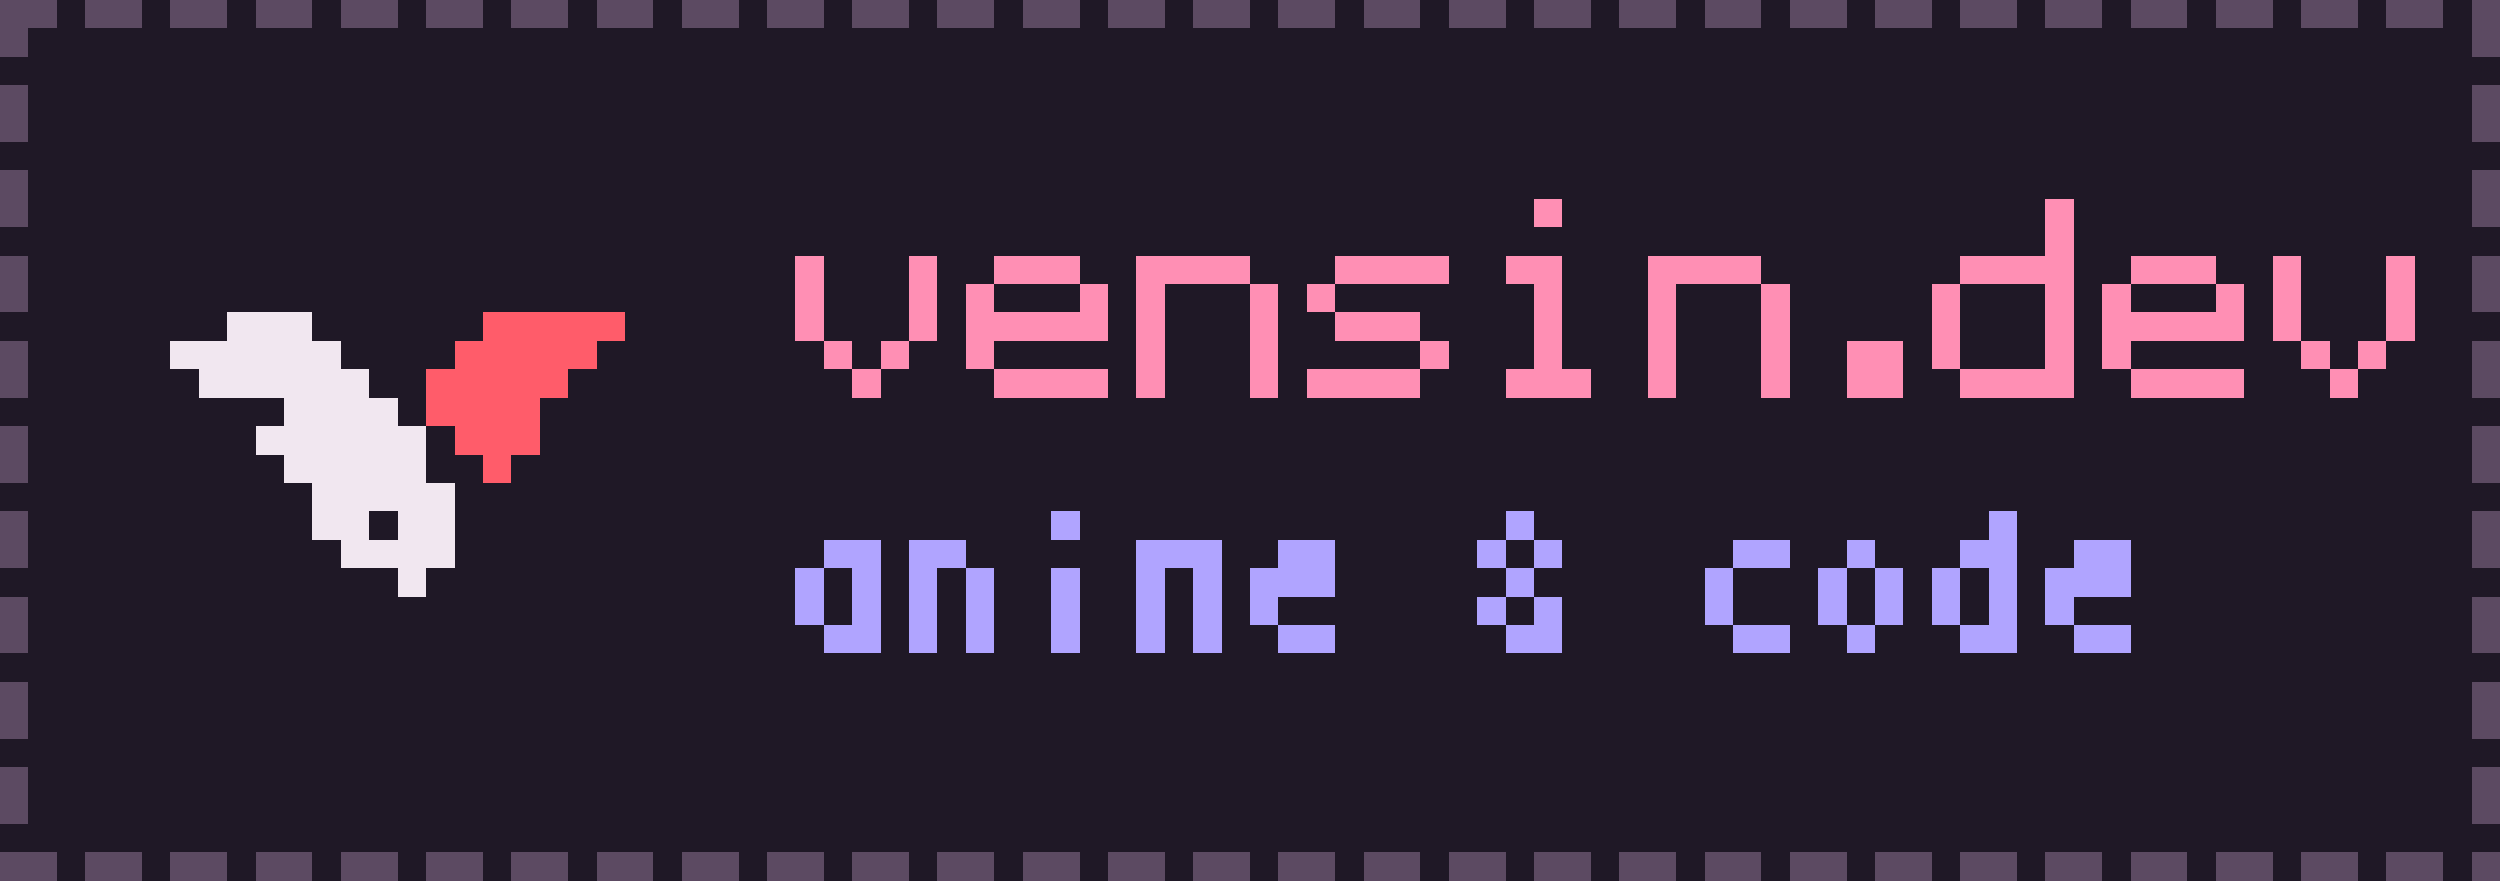
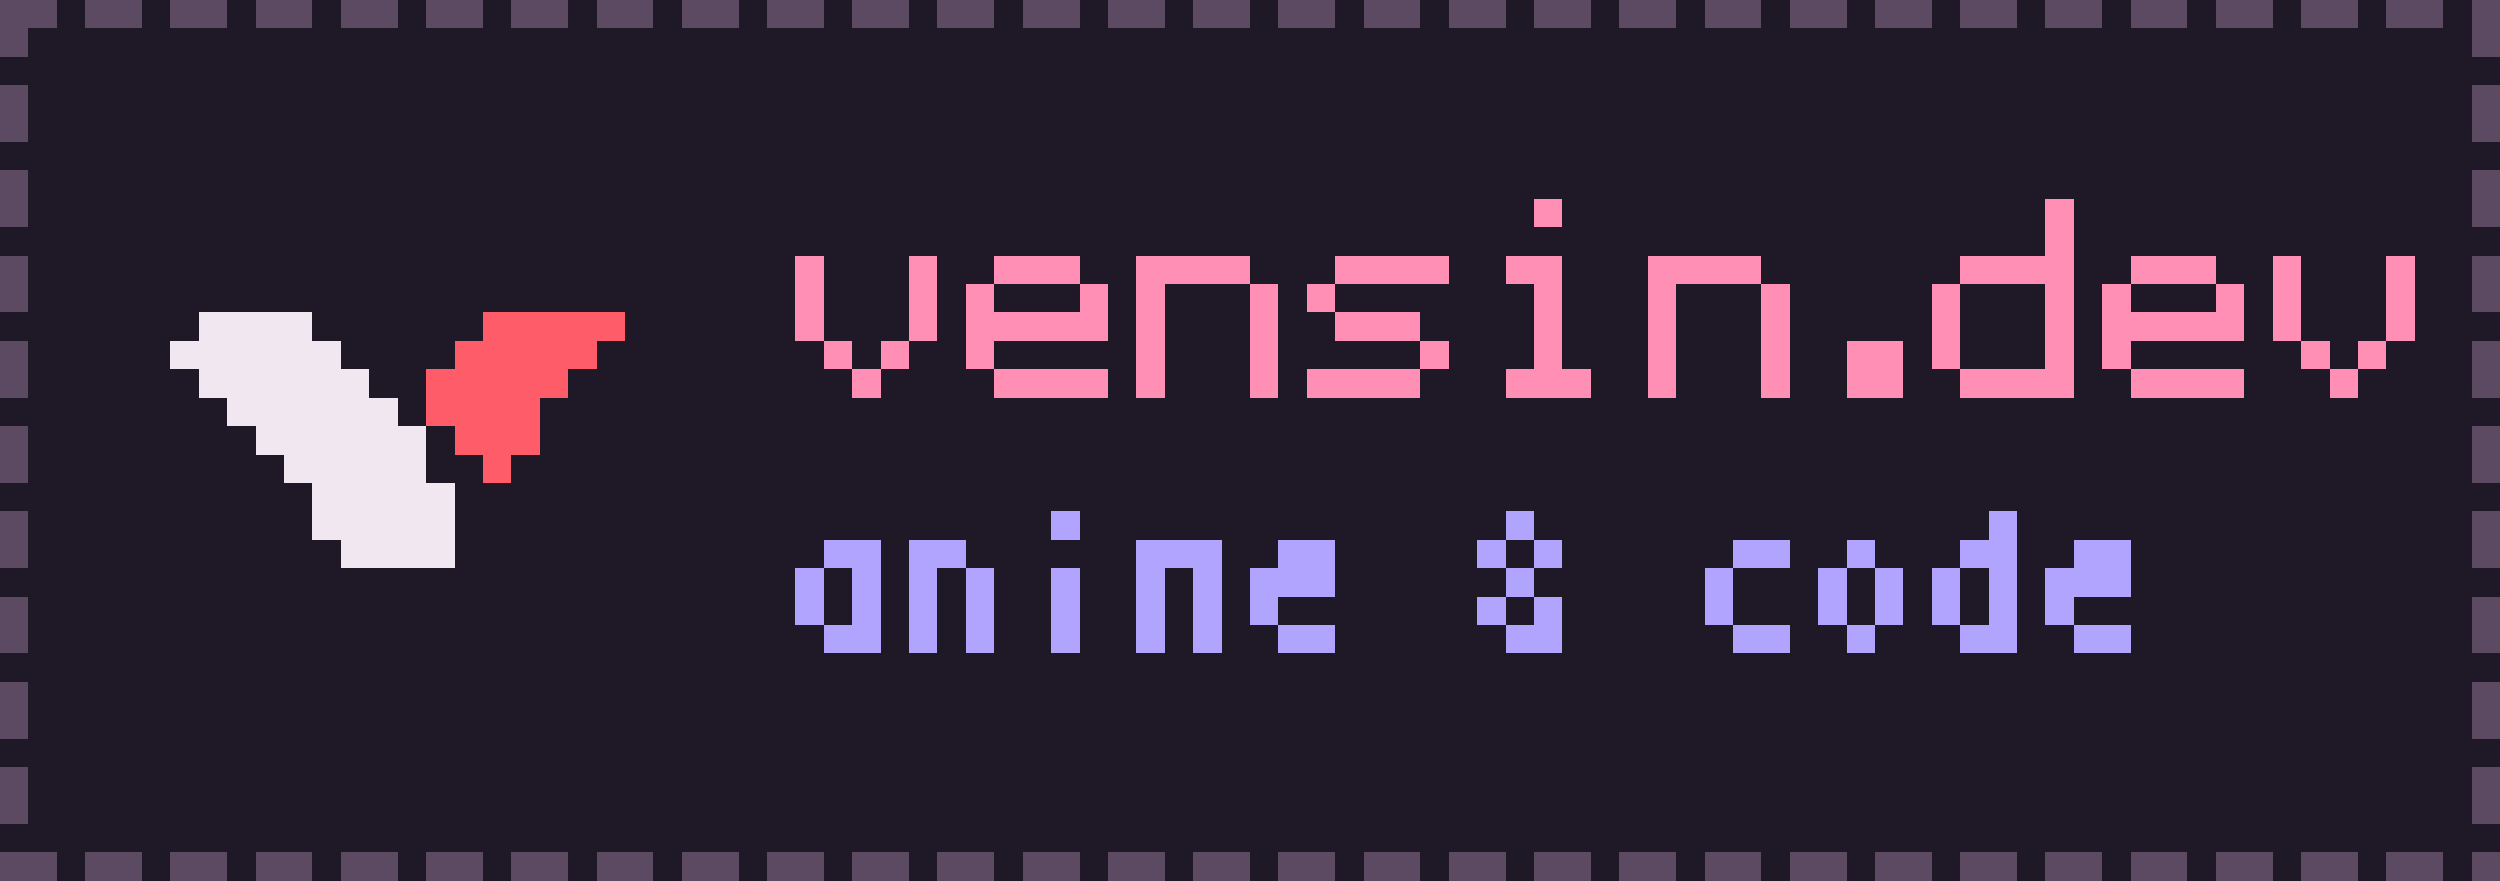
<svg xmlns="http://www.w3.org/2000/svg" width="88" height="31" viewBox="0 0 88 31" shape-rendering="crispEdges">
  <rect width="88" height="31" fill="#1f1826" />
  <rect x="0" y="0" width="2" height="1" fill="#5c4a62" />
  <rect x="3" y="0" width="2" height="1" fill="#5c4a62" />
  <rect x="6" y="0" width="2" height="1" fill="#5c4a62" />
  <rect x="9" y="0" width="2" height="1" fill="#5c4a62" />
  <rect x="12" y="0" width="2" height="1" fill="#5c4a62" />
  <rect x="15" y="0" width="2" height="1" fill="#5c4a62" />
  <rect x="18" y="0" width="2" height="1" fill="#5c4a62" />
  <rect x="21" y="0" width="2" height="1" fill="#5c4a62" />
  <rect x="24" y="0" width="2" height="1" fill="#5c4a62" />
  <rect x="27" y="0" width="2" height="1" fill="#5c4a62" />
  <rect x="30" y="0" width="2" height="1" fill="#5c4a62" />
  <rect x="33" y="0" width="2" height="1" fill="#5c4a62" />
  <rect x="36" y="0" width="2" height="1" fill="#5c4a62" />
  <rect x="39" y="0" width="2" height="1" fill="#5c4a62" />
  <rect x="42" y="0" width="2" height="1" fill="#5c4a62" />
  <rect x="45" y="0" width="2" height="1" fill="#5c4a62" />
  <rect x="48" y="0" width="2" height="1" fill="#5c4a62" />
  <rect x="51" y="0" width="2" height="1" fill="#5c4a62" />
  <rect x="54" y="0" width="2" height="1" fill="#5c4a62" />
  <rect x="57" y="0" width="2" height="1" fill="#5c4a62" />
  <rect x="60" y="0" width="2" height="1" fill="#5c4a62" />
  <rect x="63" y="0" width="2" height="1" fill="#5c4a62" />
  <rect x="66" y="0" width="2" height="1" fill="#5c4a62" />
  <rect x="69" y="0" width="2" height="1" fill="#5c4a62" />
  <rect x="72" y="0" width="2" height="1" fill="#5c4a62" />
  <rect x="75" y="0" width="2" height="1" fill="#5c4a62" />
  <rect x="78" y="0" width="2" height="1" fill="#5c4a62" />
  <rect x="81" y="0" width="2" height="1" fill="#5c4a62" />
  <rect x="84" y="0" width="2" height="1" fill="#5c4a62" />
  <rect x="87" y="0" width="1" height="1" fill="#5c4a62" />
  <rect x="0" y="1" width="1" height="1" fill="#5c4a62" />
  <rect x="87" y="1" width="1" height="1" fill="#5c4a62" />
  <rect x="0" y="3" width="1" height="1" fill="#5c4a62" />
  <rect x="87" y="3" width="1" height="1" fill="#5c4a62" />
  <rect x="0" y="4" width="1" height="1" fill="#5c4a62" />
  <rect x="87" y="4" width="1" height="1" fill="#5c4a62" />
  <rect x="0" y="6" width="1" height="1" fill="#5c4a62" />
  <rect x="87" y="6" width="1" height="1" fill="#5c4a62" />
  <rect x="0" y="7" width="1" height="1" fill="#5c4a62" />
  <rect x="54" y="7" width="1" height="1" fill="#ff8fb4" />
  <rect x="72" y="7" width="1" height="1" fill="#ff8fb4" />
  <rect x="87" y="7" width="1" height="1" fill="#5c4a62" />
  <rect x="72" y="8" width="1" height="1" fill="#ff8fb4" />
  <rect x="0" y="9" width="1" height="1" fill="#5c4a62" />
  <rect x="28" y="9" width="1" height="1" fill="#ff8fb4" />
  <rect x="32" y="9" width="1" height="1" fill="#ff8fb4" />
  <rect x="35" y="9" width="3" height="1" fill="#ff8fb4" />
  <rect x="40" y="9" width="4" height="1" fill="#ff8fb4" />
  <rect x="47" y="9" width="4" height="1" fill="#ff8fb4" />
  <rect x="53" y="9" width="2" height="1" fill="#ff8fb4" />
  <rect x="58" y="9" width="4" height="1" fill="#ff8fb4" />
  <rect x="69" y="9" width="4" height="1" fill="#ff8fb4" />
  <rect x="75" y="9" width="3" height="1" fill="#ff8fb4" />
  <rect x="80" y="9" width="1" height="1" fill="#ff8fb4" />
  <rect x="84" y="9" width="1" height="1" fill="#ff8fb4" />
  <rect x="87" y="9" width="1" height="1" fill="#5c4a62" />
  <rect x="0" y="10" width="1" height="1" fill="#5c4a62" />
  <rect x="28" y="10" width="1" height="1" fill="#ff8fb4" />
  <rect x="32" y="10" width="1" height="1" fill="#ff8fb4" />
  <rect x="34" y="10" width="1" height="1" fill="#ff8fb4" />
  <rect x="38" y="10" width="1" height="1" fill="#ff8fb4" />
  <rect x="40" y="10" width="1" height="1" fill="#ff8fb4" />
  <rect x="44" y="10" width="1" height="1" fill="#ff8fb4" />
  <rect x="46" y="10" width="1" height="1" fill="#ff8fb4" />
  <rect x="54" y="10" width="1" height="1" fill="#ff8fb4" />
  <rect x="58" y="10" width="1" height="1" fill="#ff8fb4" />
  <rect x="62" y="10" width="1" height="1" fill="#ff8fb4" />
  <rect x="68" y="10" width="1" height="1" fill="#ff8fb4" />
  <rect x="72" y="10" width="1" height="1" fill="#ff8fb4" />
  <rect x="74" y="10" width="1" height="1" fill="#ff8fb4" />
  <rect x="78" y="10" width="1" height="1" fill="#ff8fb4" />
  <rect x="80" y="10" width="1" height="1" fill="#ff8fb4" />
  <rect x="84" y="10" width="1" height="1" fill="#ff8fb4" />
  <rect x="87" y="10" width="1" height="1" fill="#5c4a62" />
-   <rect x="8" y="11" width="3" height="1" fill="#f1e7f0" />
+   <rect x="7" y="11" width="4" height="1" fill="#f1e7f0" />
  <rect x="17" y="11" width="5" height="1" fill="#ff5c6a" />
  <rect x="28" y="11" width="1" height="1" fill="#ff8fb4" />
  <rect x="32" y="11" width="1" height="1" fill="#ff8fb4" />
  <rect x="34" y="11" width="5" height="1" fill="#ff8fb4" />
  <rect x="40" y="11" width="1" height="1" fill="#ff8fb4" />
  <rect x="44" y="11" width="1" height="1" fill="#ff8fb4" />
  <rect x="47" y="11" width="3" height="1" fill="#ff8fb4" />
  <rect x="54" y="11" width="1" height="1" fill="#ff8fb4" />
  <rect x="58" y="11" width="1" height="1" fill="#ff8fb4" />
  <rect x="62" y="11" width="1" height="1" fill="#ff8fb4" />
  <rect x="68" y="11" width="1" height="1" fill="#ff8fb4" />
  <rect x="72" y="11" width="1" height="1" fill="#ff8fb4" />
  <rect x="74" y="11" width="5" height="1" fill="#ff8fb4" />
  <rect x="80" y="11" width="1" height="1" fill="#ff8fb4" />
  <rect x="84" y="11" width="1" height="1" fill="#ff8fb4" />
  <rect x="0" y="12" width="1" height="1" fill="#5c4a62" />
  <rect x="6" y="12" width="6" height="1" fill="#f1e7f0" />
  <rect x="16" y="12" width="5" height="1" fill="#ff5c6a" />
  <rect x="29" y="12" width="1" height="1" fill="#ff8fb4" />
  <rect x="31" y="12" width="1" height="1" fill="#ff8fb4" />
  <rect x="34" y="12" width="1" height="1" fill="#ff8fb4" />
  <rect x="40" y="12" width="1" height="1" fill="#ff8fb4" />
  <rect x="44" y="12" width="1" height="1" fill="#ff8fb4" />
  <rect x="50" y="12" width="1" height="1" fill="#ff8fb4" />
  <rect x="54" y="12" width="1" height="1" fill="#ff8fb4" />
  <rect x="58" y="12" width="1" height="1" fill="#ff8fb4" />
  <rect x="62" y="12" width="1" height="1" fill="#ff8fb4" />
  <rect x="65" y="12" width="2" height="1" fill="#ff8fb4" />
  <rect x="68" y="12" width="1" height="1" fill="#ff8fb4" />
  <rect x="72" y="12" width="1" height="1" fill="#ff8fb4" />
  <rect x="74" y="12" width="1" height="1" fill="#ff8fb4" />
  <rect x="81" y="12" width="1" height="1" fill="#ff8fb4" />
  <rect x="83" y="12" width="1" height="1" fill="#ff8fb4" />
  <rect x="87" y="12" width="1" height="1" fill="#5c4a62" />
  <rect x="0" y="13" width="1" height="1" fill="#5c4a62" />
  <rect x="7" y="13" width="6" height="1" fill="#f1e7f0" />
  <rect x="15" y="13" width="5" height="1" fill="#ff5c6a" />
  <rect x="30" y="13" width="1" height="1" fill="#ff8fb4" />
  <rect x="35" y="13" width="4" height="1" fill="#ff8fb4" />
  <rect x="40" y="13" width="1" height="1" fill="#ff8fb4" />
  <rect x="44" y="13" width="1" height="1" fill="#ff8fb4" />
  <rect x="46" y="13" width="4" height="1" fill="#ff8fb4" />
  <rect x="53" y="13" width="3" height="1" fill="#ff8fb4" />
  <rect x="58" y="13" width="1" height="1" fill="#ff8fb4" />
  <rect x="62" y="13" width="1" height="1" fill="#ff8fb4" />
  <rect x="65" y="13" width="2" height="1" fill="#ff8fb4" />
  <rect x="69" y="13" width="4" height="1" fill="#ff8fb4" />
  <rect x="75" y="13" width="4" height="1" fill="#ff8fb4" />
  <rect x="82" y="13" width="1" height="1" fill="#ff8fb4" />
  <rect x="87" y="13" width="1" height="1" fill="#5c4a62" />
-   <rect x="10" y="14" width="4" height="1" fill="#f1e7f0" />
+   <rect x="8" y="14" width="6" height="1" fill="#f1e7f0" />
  <rect x="15" y="14" width="4" height="1" fill="#ff5c6a" />
  <rect x="0" y="15" width="1" height="1" fill="#5c4a62" />
  <rect x="9" y="15" width="6" height="1" fill="#f1e7f0" />
  <rect x="16" y="15" width="3" height="1" fill="#ff5c6a" />
  <rect x="87" y="15" width="1" height="1" fill="#5c4a62" />
  <rect x="0" y="16" width="1" height="1" fill="#5c4a62" />
  <rect x="10" y="16" width="5" height="1" fill="#f1e7f0" />
  <rect x="17" y="16" width="1" height="1" fill="#ff5c6a" />
  <rect x="87" y="16" width="1" height="1" fill="#5c4a62" />
  <rect x="11" y="17" width="5" height="1" fill="#f1e7f0" />
  <rect x="0" y="18" width="1" height="1" fill="#5c4a62" />
-   <rect x="11" y="18" width="2" height="1" fill="#f1e7f0" />
-   <rect x="14" y="18" width="2" height="1" fill="#f1e7f0" />
+   <rect x="11" y="18" width="5" height="1" fill="#f1e7f0" />
  <rect x="37" y="18" width="1" height="1" fill="#b0a4ff" />
  <rect x="53" y="18" width="1" height="1" fill="#b0a4ff" />
  <rect x="70" y="18" width="1" height="1" fill="#b0a4ff" />
  <rect x="87" y="18" width="1" height="1" fill="#5c4a62" />
  <rect x="0" y="19" width="1" height="1" fill="#5c4a62" />
  <rect x="12" y="19" width="4" height="1" fill="#f1e7f0" />
  <rect x="29" y="19" width="2" height="1" fill="#b0a4ff" />
  <rect x="32" y="19" width="2" height="1" fill="#b0a4ff" />
  <rect x="40" y="19" width="3" height="1" fill="#b0a4ff" />
  <rect x="45" y="19" width="2" height="1" fill="#b0a4ff" />
  <rect x="52" y="19" width="1" height="1" fill="#b0a4ff" />
  <rect x="54" y="19" width="1" height="1" fill="#b0a4ff" />
  <rect x="61" y="19" width="2" height="1" fill="#b0a4ff" />
  <rect x="65" y="19" width="1" height="1" fill="#b0a4ff" />
  <rect x="69" y="19" width="2" height="1" fill="#b0a4ff" />
  <rect x="73" y="19" width="2" height="1" fill="#b0a4ff" />
  <rect x="87" y="19" width="1" height="1" fill="#5c4a62" />
-   <rect x="14" y="20" width="1" height="1" fill="#f1e7f0" />
  <rect x="28" y="20" width="1" height="1" fill="#b0a4ff" />
  <rect x="30" y="20" width="1" height="1" fill="#b0a4ff" />
  <rect x="32" y="20" width="1" height="1" fill="#b0a4ff" />
  <rect x="34" y="20" width="1" height="1" fill="#b0a4ff" />
  <rect x="37" y="20" width="1" height="1" fill="#b0a4ff" />
  <rect x="40" y="20" width="1" height="1" fill="#b0a4ff" />
  <rect x="42" y="20" width="1" height="1" fill="#b0a4ff" />
  <rect x="44" y="20" width="3" height="1" fill="#b0a4ff" />
  <rect x="53" y="20" width="1" height="1" fill="#b0a4ff" />
  <rect x="60" y="20" width="1" height="1" fill="#b0a4ff" />
  <rect x="64" y="20" width="1" height="1" fill="#b0a4ff" />
  <rect x="66" y="20" width="1" height="1" fill="#b0a4ff" />
  <rect x="68" y="20" width="1" height="1" fill="#b0a4ff" />
  <rect x="70" y="20" width="1" height="1" fill="#b0a4ff" />
  <rect x="72" y="20" width="3" height="1" fill="#b0a4ff" />
  <rect x="0" y="21" width="1" height="1" fill="#5c4a62" />
  <rect x="28" y="21" width="1" height="1" fill="#b0a4ff" />
  <rect x="30" y="21" width="1" height="1" fill="#b0a4ff" />
  <rect x="32" y="21" width="1" height="1" fill="#b0a4ff" />
  <rect x="34" y="21" width="1" height="1" fill="#b0a4ff" />
  <rect x="37" y="21" width="1" height="1" fill="#b0a4ff" />
  <rect x="40" y="21" width="1" height="1" fill="#b0a4ff" />
  <rect x="42" y="21" width="1" height="1" fill="#b0a4ff" />
  <rect x="44" y="21" width="1" height="1" fill="#b0a4ff" />
  <rect x="52" y="21" width="1" height="1" fill="#b0a4ff" />
  <rect x="54" y="21" width="1" height="1" fill="#b0a4ff" />
  <rect x="60" y="21" width="1" height="1" fill="#b0a4ff" />
  <rect x="64" y="21" width="1" height="1" fill="#b0a4ff" />
  <rect x="66" y="21" width="1" height="1" fill="#b0a4ff" />
  <rect x="68" y="21" width="1" height="1" fill="#b0a4ff" />
  <rect x="70" y="21" width="1" height="1" fill="#b0a4ff" />
  <rect x="72" y="21" width="1" height="1" fill="#b0a4ff" />
  <rect x="87" y="21" width="1" height="1" fill="#5c4a62" />
  <rect x="0" y="22" width="1" height="1" fill="#5c4a62" />
  <rect x="29" y="22" width="2" height="1" fill="#b0a4ff" />
  <rect x="32" y="22" width="1" height="1" fill="#b0a4ff" />
  <rect x="34" y="22" width="1" height="1" fill="#b0a4ff" />
  <rect x="37" y="22" width="1" height="1" fill="#b0a4ff" />
  <rect x="40" y="22" width="1" height="1" fill="#b0a4ff" />
  <rect x="42" y="22" width="1" height="1" fill="#b0a4ff" />
  <rect x="45" y="22" width="2" height="1" fill="#b0a4ff" />
  <rect x="53" y="22" width="2" height="1" fill="#b0a4ff" />
  <rect x="61" y="22" width="2" height="1" fill="#b0a4ff" />
  <rect x="65" y="22" width="1" height="1" fill="#b0a4ff" />
  <rect x="69" y="22" width="2" height="1" fill="#b0a4ff" />
  <rect x="73" y="22" width="2" height="1" fill="#b0a4ff" />
  <rect x="87" y="22" width="1" height="1" fill="#5c4a62" />
  <rect x="0" y="24" width="1" height="1" fill="#5c4a62" />
  <rect x="87" y="24" width="1" height="1" fill="#5c4a62" />
  <rect x="0" y="25" width="1" height="1" fill="#5c4a62" />
  <rect x="87" y="25" width="1" height="1" fill="#5c4a62" />
  <rect x="0" y="27" width="1" height="1" fill="#5c4a62" />
  <rect x="87" y="27" width="1" height="1" fill="#5c4a62" />
  <rect x="0" y="28" width="1" height="1" fill="#5c4a62" />
  <rect x="87" y="28" width="1" height="1" fill="#5c4a62" />
  <rect x="0" y="30" width="2" height="1" fill="#5c4a62" />
  <rect x="3" y="30" width="2" height="1" fill="#5c4a62" />
  <rect x="6" y="30" width="2" height="1" fill="#5c4a62" />
  <rect x="9" y="30" width="2" height="1" fill="#5c4a62" />
  <rect x="12" y="30" width="2" height="1" fill="#5c4a62" />
  <rect x="15" y="30" width="2" height="1" fill="#5c4a62" />
  <rect x="18" y="30" width="2" height="1" fill="#5c4a62" />
  <rect x="21" y="30" width="2" height="1" fill="#5c4a62" />
  <rect x="24" y="30" width="2" height="1" fill="#5c4a62" />
  <rect x="27" y="30" width="2" height="1" fill="#5c4a62" />
  <rect x="30" y="30" width="2" height="1" fill="#5c4a62" />
  <rect x="33" y="30" width="2" height="1" fill="#5c4a62" />
  <rect x="36" y="30" width="2" height="1" fill="#5c4a62" />
  <rect x="39" y="30" width="2" height="1" fill="#5c4a62" />
  <rect x="42" y="30" width="2" height="1" fill="#5c4a62" />
  <rect x="45" y="30" width="2" height="1" fill="#5c4a62" />
  <rect x="48" y="30" width="2" height="1" fill="#5c4a62" />
  <rect x="51" y="30" width="2" height="1" fill="#5c4a62" />
  <rect x="54" y="30" width="2" height="1" fill="#5c4a62" />
  <rect x="57" y="30" width="2" height="1" fill="#5c4a62" />
  <rect x="60" y="30" width="2" height="1" fill="#5c4a62" />
  <rect x="63" y="30" width="2" height="1" fill="#5c4a62" />
  <rect x="66" y="30" width="2" height="1" fill="#5c4a62" />
  <rect x="69" y="30" width="2" height="1" fill="#5c4a62" />
  <rect x="72" y="30" width="2" height="1" fill="#5c4a62" />
  <rect x="75" y="30" width="2" height="1" fill="#5c4a62" />
  <rect x="78" y="30" width="2" height="1" fill="#5c4a62" />
  <rect x="81" y="30" width="2" height="1" fill="#5c4a62" />
  <rect x="84" y="30" width="2" height="1" fill="#5c4a62" />
  <rect x="87" y="30" width="1" height="1" fill="#5c4a62" />
</svg>
